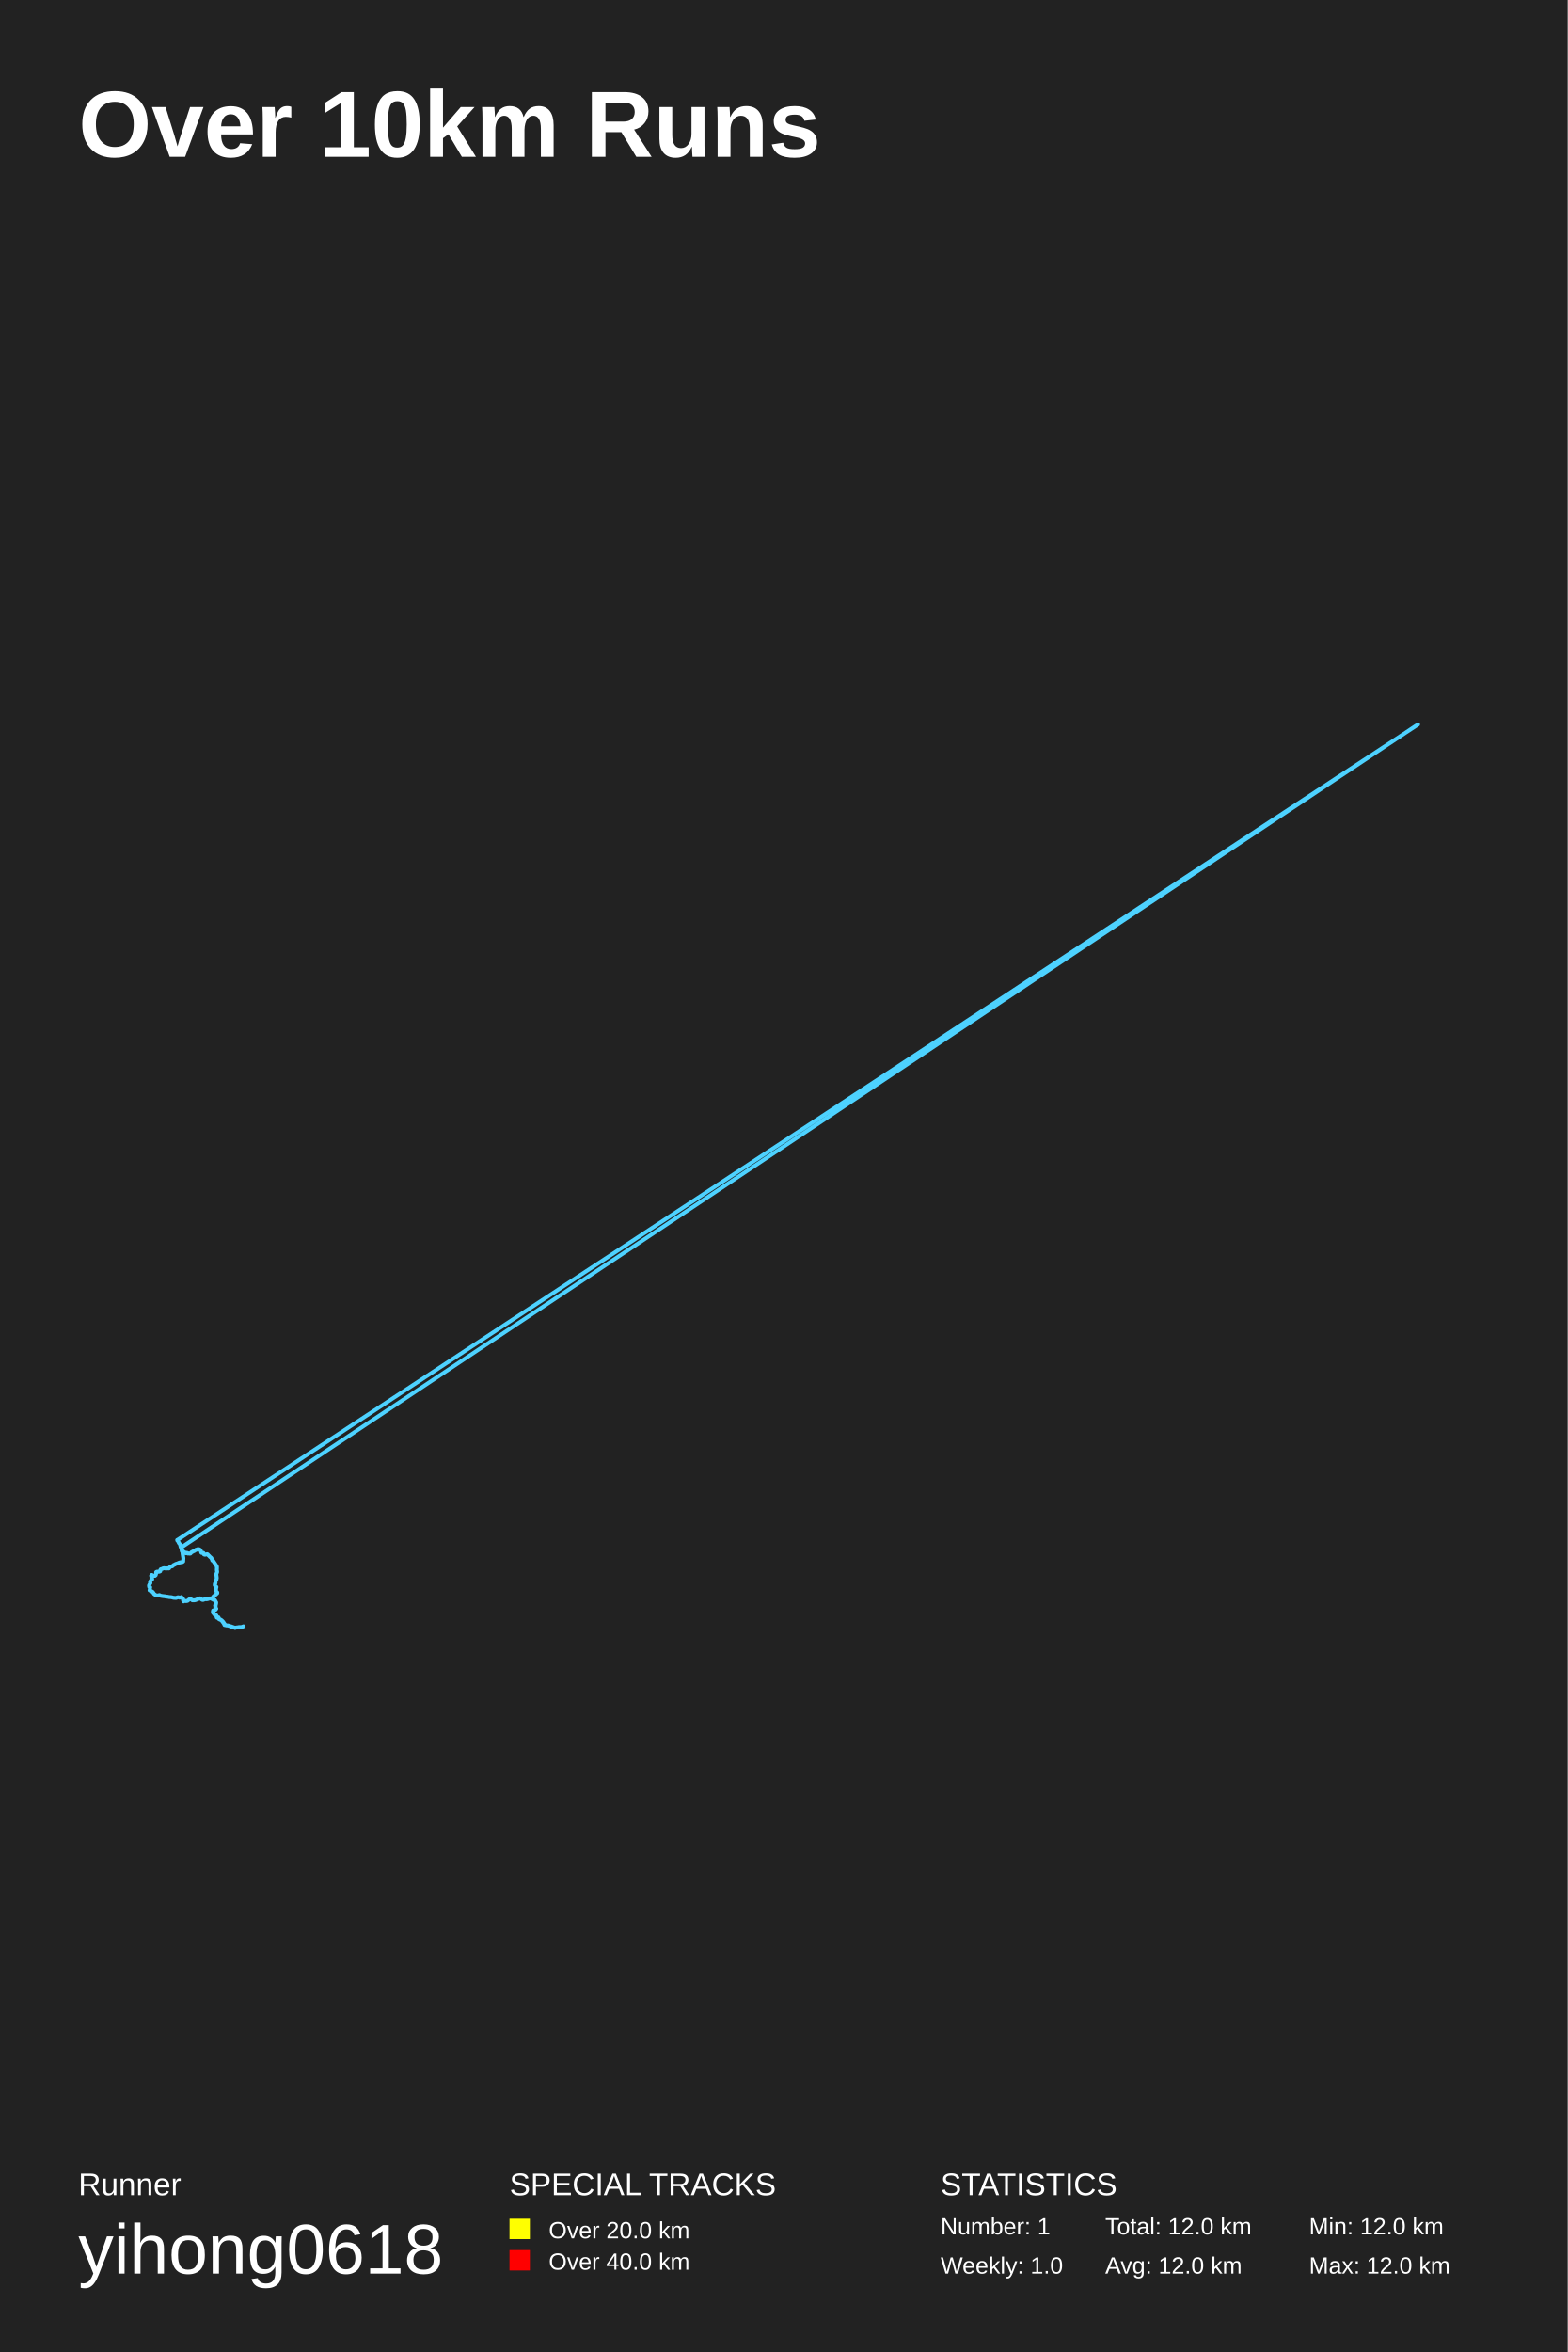
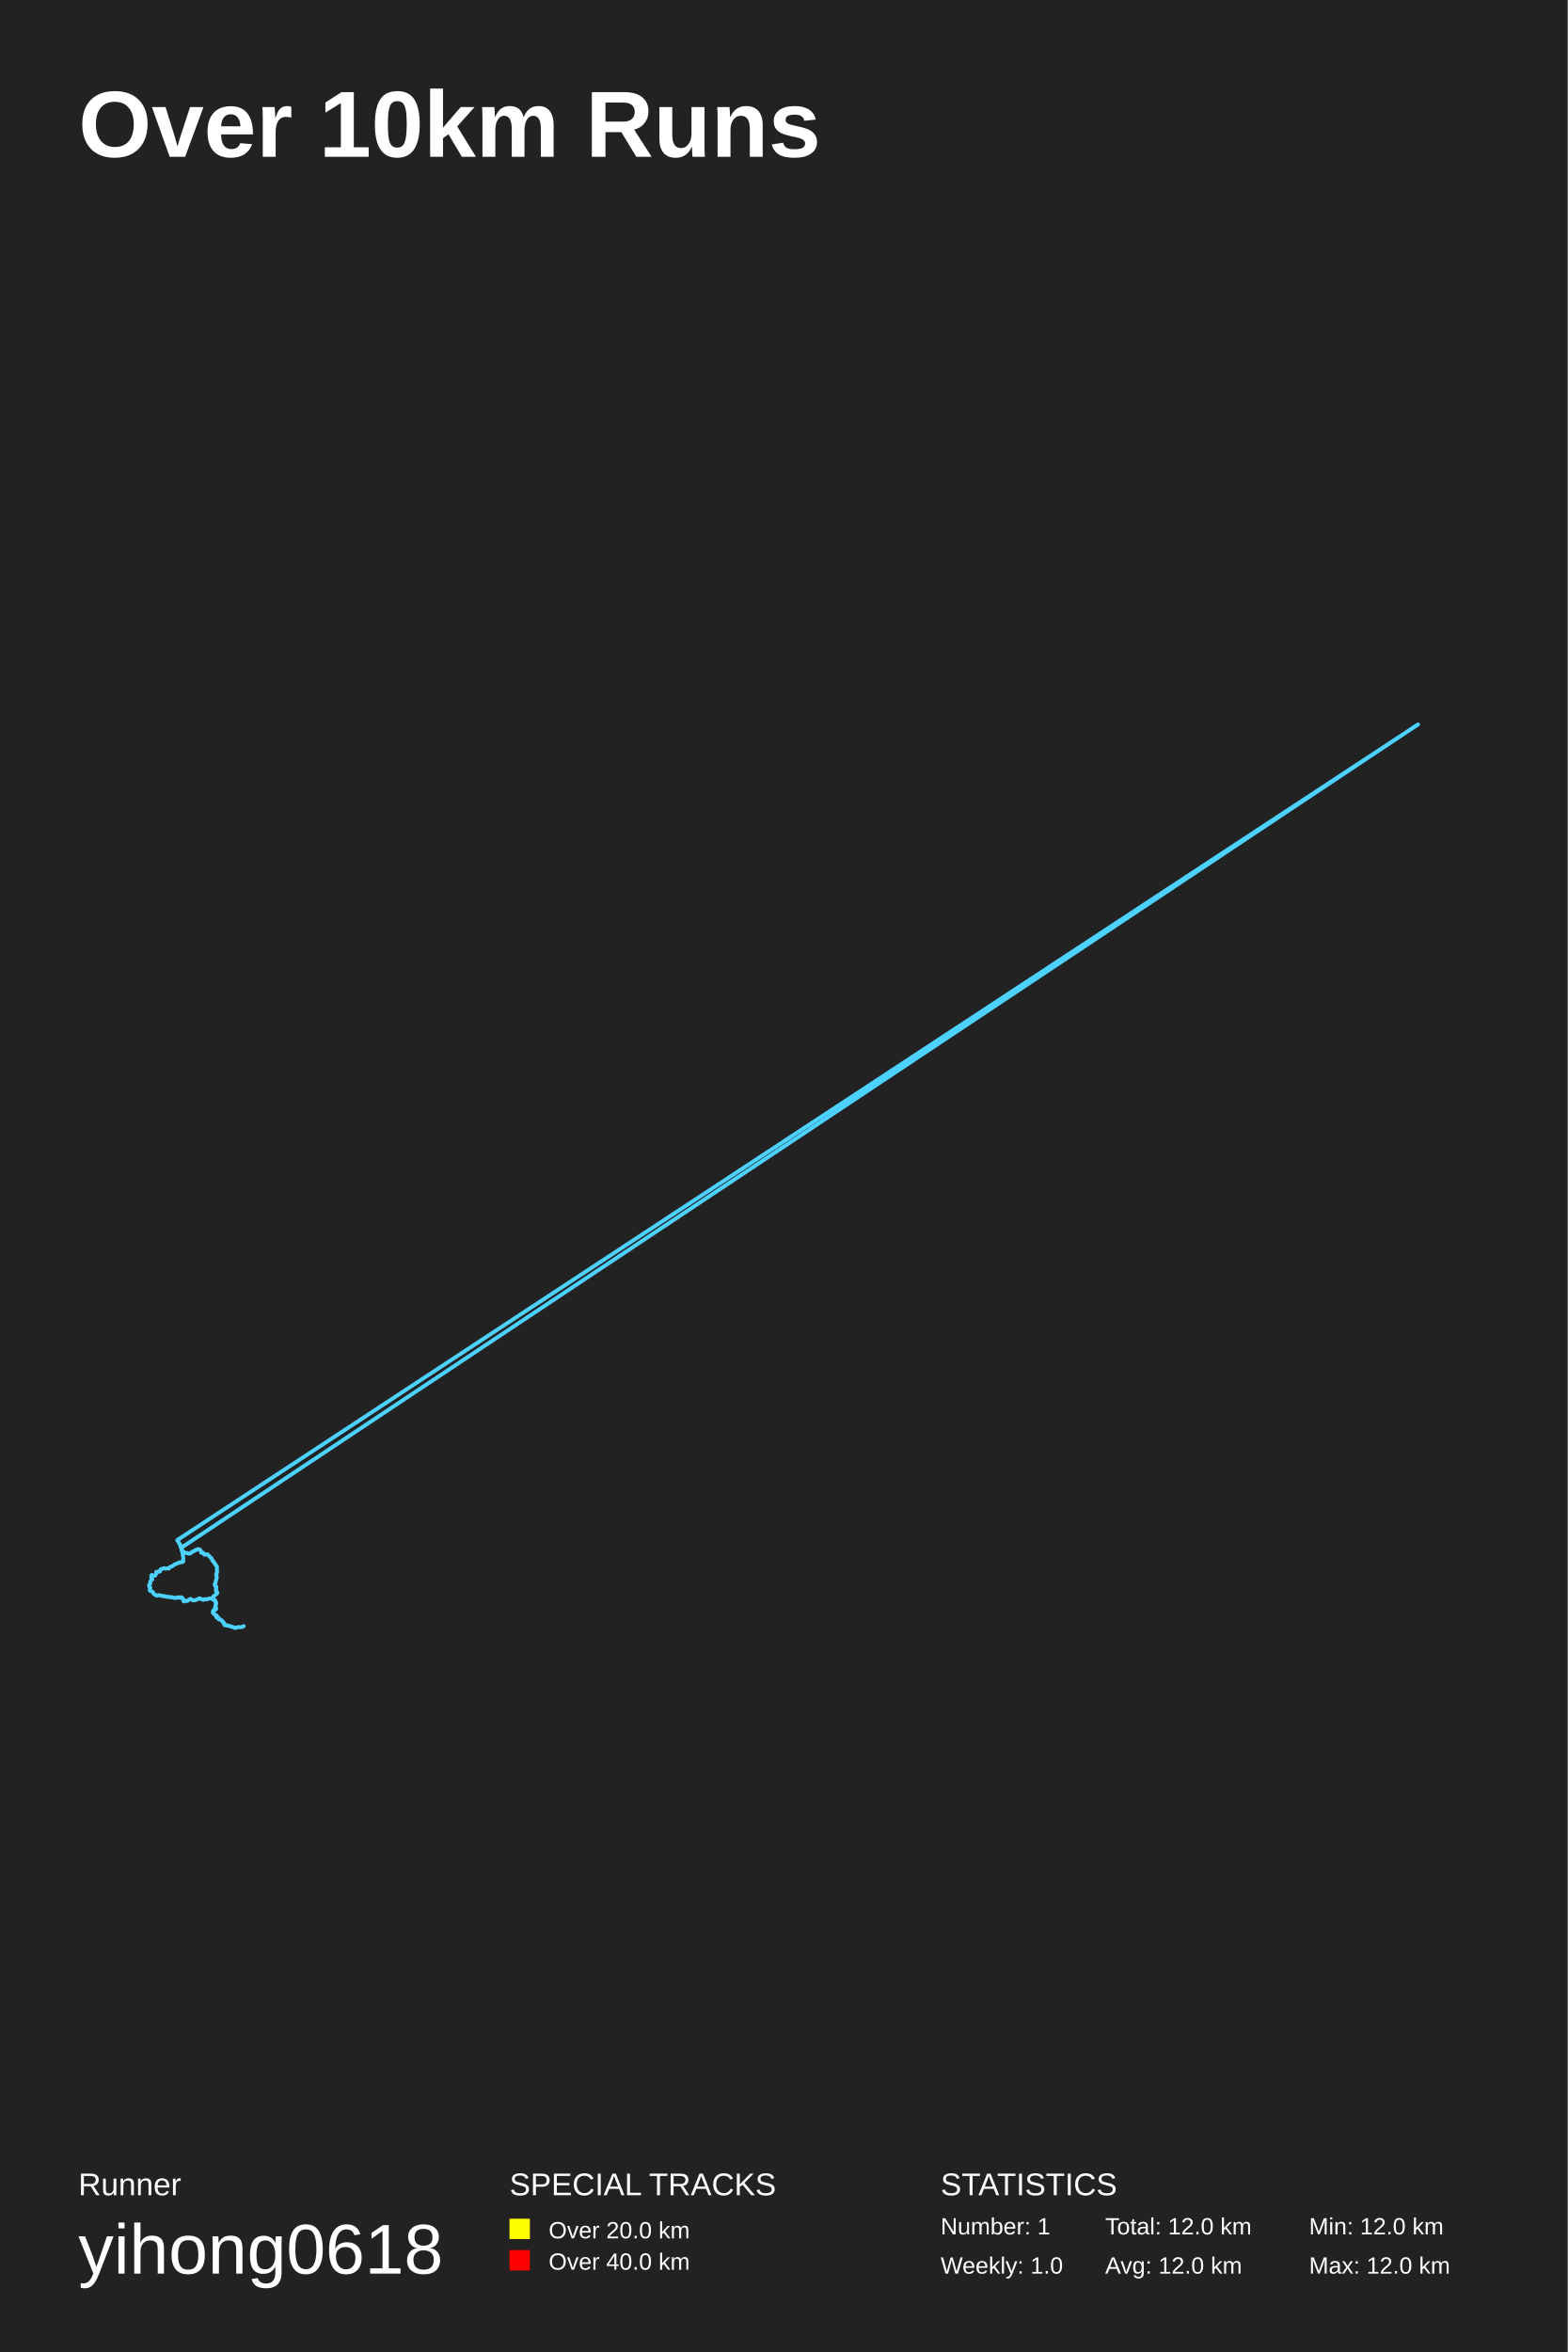
<svg xmlns="http://www.w3.org/2000/svg" baseProfile="full" height="300mm" version="1.1" viewBox="0,0,200,300" width="200mm">
  <defs />
  <rect fill="#222222" height="300" width="200" x="0" y="0" />
  <text fill="#FFFFFF" style="font-size:12px; font-family:Arial; font-weight:bold;" x="10" y="20">Over 10km Runs</text>
  <text fill="#FFFFFF" style="font-size:4px; font-family:Arial" x="10" y="280">Runner</text>
  <text fill="#FFFFFF" style="font-size:9px; font-family:Arial" x="10" y="290">yihong0618</text>
  <text fill="#FFFFFF" style="font-size:4px; font-family:Arial" x="65" y="280">SPECIAL TRACKS</text>
  <rect fill="yellow" height="2.6" width="2.6" x="65" y="283" />
  <text fill="#FFFFFF" style="font-size:3px; font-family:Arial" x="70" y="285.5">Over 20.0 km</text>
  <rect fill="red" height="2.6" width="2.6" x="65" y="287" />
  <text fill="#FFFFFF" style="font-size:3px; font-family:Arial" x="70" y="289.5">Over 40.0 km</text>
  <text fill="#FFFFFF" style="font-size:4px; font-family:Arial" x="120" y="280">STATISTICS</text>
  <text fill="#FFFFFF" style="font-size:3px; font-family:Arial" x="120" y="285">Number: 1</text>
  <text fill="#FFFFFF" style="font-size:3px; font-family:Arial" x="120" y="290">Weekly: 1.0</text>
  <text fill="#FFFFFF" style="font-size:3px; font-family:Arial" x="141" y="285">Total: 12.0 km</text>
  <text fill="#FFFFFF" style="font-size:3px; font-family:Arial" x="141" y="290">Avg: 12.0 km</text>
  <text fill="#FFFFFF" style="font-size:3px; font-family:Arial" x="167" y="285">Min: 12.0 km</text>
  <text fill="#FFFFFF" style="font-size:3px; font-family:Arial" x="167" y="290">Max: 12.0 km</text>
-   <polyline fill="none" opacity="1" points="29.466,207.483 29.348,207.414 29.2,207.372 29.067,207.319 28.949,207.33 28.678,207.267 28.645,207.272 28.569,207.098 28.526,207.035 28.421,206.888 28.359,206.803 28.26,206.677 28.217,206.635 28.098,206.598 27.994,206.55 27.884,206.477 27.87,206.377 27.789,206.313 27.656,206.329 27.614,206.166 27.595,206.034 27.481,206.013 27.367,205.95 27.3,205.834 27.195,205.745 27.157,205.592 27.186,205.418 27.367,205.365 27.514,205.297 27.557,205.139 27.476,205.06 27.471,204.923 27.443,204.765 27.533,204.644 27.566,204.491 27.538,204.365 27.49,204.233 27.4,204.106 27.276,204.027 27.229,204.038 27.257,204.033 27.229,204.043 27.224,204.048 27.224,204.043 27.21,204.048 27.214,204.054 27.214,204.048 27.129,203.933 27.138,203.806 27.167,203.706 27.243,203.617 27.333,203.548 27.4,203.48 27.519,203.395 27.637,203.279 27.713,203.216 27.718,203.116 27.628,203.032 27.566,202.927 27.538,202.784 27.566,202.679 27.571,202.574 27.614,202.426 27.514,202.342 27.481,202.289 27.395,202.194 27.414,202.01 27.485,201.931 27.49,201.794 27.514,201.636 27.604,201.51 27.628,201.373 27.652,201.262 27.628,201.136 27.628,201.02 27.595,200.935 27.59,200.798 27.652,200.63 27.699,200.509 27.685,200.382 27.661,200.256 27.671,200.108 27.675,199.934 27.671,199.813 27.172,199.06 27.086,199.044 27.062,198.944 27.029,198.865 27.005,198.834 26.982,198.749 26.929,198.697 26.858,198.639 26.787,198.575 26.744,198.544 26.687,198.465 26.578,198.375 26.507,198.28 26.435,198.238 26.336,198.265 26.226,198.286 26.131,198.307 26.022,198.265 25.989,198.159 25.951,198.091 25.856,198.049 25.732,198.075 25.708,198.017 25.713,197.996 25.713,198.012 25.699,198.012 25.68,198.033 25.675,198.033 25.68,198.038 25.68,198.022 25.699,198.001 25.699,198.001 25.628,197.896 25.618,197.822 25.571,197.727 25.547,197.701 25.499,197.664 25.438,197.622 25.352,197.627 25.29,197.585 25.257,197.601 25.233,197.596 25.143,197.632 25.086,197.675 25.015,197.664 24.967,197.706 24.882,197.754 24.825,197.806 24.772,197.827 24.711,197.864 24.658,197.87 24.559,197.938 24.459,197.97 24.373,198.059 24.288,198.159 24.183,198.165 24.122,198.149 24.008,198.149 23.941,198.149 23.965,198.122 23.993,198.138 23.965,198.128 23.913,198.133 23.851,198.075 23.794,198.07 23.713,198.117 23.656,198.043 23.561,198.091 23.485,197.996 23.423,197.917 23.357,197.88 23.347,197.891 23.319,197.827 23.252,197.759 23.19,197.79 23.195,197.775 23.181,197.743 23.181,197.664 23.195,197.58 23.167,197.527 23.114,197.448 23.091,197.39 23.048,197.327 23.029,197.232 23.005,197.127 22.962,196.969 22.891,196.89 22.839,196.832 22.806,196.774 22.768,196.658 22.692,196.574 22.682,196.495 22.654,196.484 22.625,196.495 22.649,196.495 22.635,196.484 22.644,196.484 22.644,196.479 22.682,196.468 22.701,196.41 22.692,196.437 22.606,196.421 22.625,196.437 22.62,196.447 22.625,196.437 22.625,196.431 22.63,196.426 22.63,196.426 22.639,196.416 180.91,92.407 180.815,92.465 180.815,92.465 180.815,92.465 180.724,92.523 180.629,92.581 23.105,197.39 23.148,197.506 23.186,197.59 23.171,197.711 23.195,197.843 23.247,197.922 23.295,198.033 23.295,198.186 23.323,198.312 23.352,198.507 23.376,198.654 23.395,198.77 23.38,198.944 23.371,199.081 23.371,199.165 23.243,199.25 23.057,199.271 22.929,199.297 22.796,199.345 22.658,199.413 22.52,199.455 22.392,199.492 22.307,199.566 22.178,199.603 22.093,199.666 22.05,199.724 22.06,199.713 22.022,199.745 21.969,199.787 21.87,199.808 21.756,199.834 21.665,199.903 21.618,199.945 21.57,200.045 21.466,200.066 21.385,200.035 21.252,200.066 21.143,200.056 21.052,200.056 20.962,200.024 20.843,200.045 20.782,200.061 20.71,200.108 20.611,200.14 20.506,200.166 20.459,200.245 20.421,200.345 20.44,200.419 20.368,200.44 20.34,200.467 20.278,200.467 20.173,200.488 20.088,200.461 19.96,200.498 19.917,200.53 19.931,200.572 19.926,200.677 19.907,200.714 19.903,200.756 19.884,200.809 19.865,200.904 19.77,200.993 19.656,200.978 19.589,201.004 19.508,201.062 19.432,201.051 19.404,200.999 19.371,201.004 19.342,200.951 19.309,200.946 19.356,200.883 19.38,200.888 19.333,200.941 19.28,200.988 19.328,201.13 19.323,201.309 19.418,201.431 19.342,201.515 19.238,201.599 19.147,201.762 19.19,201.92 19.086,202.073 19.01,202.236 19.038,202.416 19.162,202.468 19.128,202.547 19.133,202.668 19.081,202.847 19.195,202.9 19.318,202.963 19.451,203.032 19.57,203.174 19.656,203.311 19.831,203.437 20.002,203.511 20.14,203.501 20.34,203.453 20.511,203.538 20.696,203.569 20.886,203.595 21.01,203.601 21.147,203.638 21.271,203.653 21.414,203.664 21.547,203.701 21.703,203.711 21.851,203.722 21.988,203.754 22.131,203.796 22.292,203.806 22.478,203.817 22.63,203.743 22.749,203.727 22.901,203.78 23.029,203.764 23.129,203.706 23.228,203.806 23.361,203.959 23.357,204.133 23.418,204.259 23.513,204.18 23.732,204.217 23.927,204.185 24.084,204.048 24.236,203.943 24.416,204.017 24.544,204.117 24.782,204.117 24.925,204.096 25.077,204.038 25.229,203.959 25.395,203.912 25.504,203.869 25.651,203.954 25.784,204.054 25.917,204.07 26.036,204.017 26.174,203.969 26.35,203.985 26.497,203.959 26.644,203.912 26.749,203.88 26.887,203.88 27.043,203.954 27.186,203.985 27.286,204.012 27.419,204.101 27.481,204.259 27.58,204.391 27.561,204.559 27.519,204.712 27.504,204.891 27.5,205.055 27.595,205.186 27.504,205.318 27.348,205.36 27.238,205.497 27.2,205.66 27.314,205.808 27.39,205.955 27.58,206.024 27.652,206.155 27.675,206.292 27.875,206.298 27.918,206.456 28.055,206.545 28.241,206.651 28.369,206.766 28.478,206.888 28.578,207.04 28.673,207.172 28.806,207.304 28.996,207.325 29.186,207.351 29.338,207.409 29.528,207.462 29.666,207.52 29.832,207.567 29.984,207.646 30.141,207.588 30.284,207.578 30.469,207.541 30.649,207.535 30.787,207.541 30.93,207.488 31.063,207.441" stroke="#4DD2FF" stroke-dasharray="none" stroke-linecap="round" stroke-linejoin="round" stroke-width="0.5" />
+   <polyline fill="none" opacity="1" points="29.424,207.472 29.305,207.393 29.167,207.351 29.025,207.319 28.911,207.346 28.635,207.272 28.635,207.219 28.573,207.072 28.497,207.019 28.431,206.851 28.326,206.782 28.245,206.661 28.179,206.624 28.07,206.577 27.932,206.561 27.837,206.45 27.884,206.345 27.756,206.324 27.614,206.308 27.623,206.119 27.557,206.029 27.443,206.008 27.338,205.913 27.267,205.803 27.162,205.708 27.153,205.55 27.243,205.381 27.4,205.365 27.547,205.244 27.552,205.102 27.433,205.018 27.471,204.881 27.485,204.728 27.547,204.586 27.576,204.454 27.49,204.343 27.481,204.185 27.367,204.075 27.214,204.027 27.229,204.038 27.248,204.033 27.214,204.038 27.224,204.043 27.219,204.043 27.21,204.048 27.214,204.054 27.214,204.048 27.129,203.885 27.157,203.78 27.191,203.68 27.262,203.595 27.338,203.538 27.438,203.459 27.552,203.374 27.666,203.264 27.728,203.185 27.709,203.085 27.595,203.011 27.552,202.884 27.557,202.758 27.576,202.653 27.571,202.526 27.614,202.405 27.49,202.331 27.462,202.263 27.381,202.168 27.438,201.984 27.504,201.894 27.504,201.747 27.538,201.594 27.609,201.473 27.618,201.33 27.656,201.204 27.618,201.099 27.628,200.988 27.595,200.893 27.585,200.751 27.675,200.614 27.699,200.482 27.671,200.351 27.671,200.208 27.666,200.061 27.685,199.845 27.656,199.798 27.157,199.071 27.077,199.039 27.048,198.923 27.029,198.839 27.001,198.812 26.967,198.733 26.906,198.691 26.844,198.633 26.763,198.586 26.725,198.523 26.673,198.449 26.545,198.349 26.478,198.249 26.407,198.238 26.302,198.275 26.203,198.291 26.098,198.301 26.017,198.238 25.974,198.138 25.922,198.064 25.822,198.049 25.713,198.059 25.699,198.017 25.718,198.001 25.708,198.017 25.689,198.033 25.68,198.012 25.685,198.022 25.67,198.033 25.675,198.022 25.699,197.996 25.694,197.985 25.623,197.864 25.609,197.801 25.566,197.717 25.537,197.696 25.476,197.654 25.409,197.606 25.343,197.617 25.286,197.585 25.262,197.585 25.195,197.606 25.119,197.648 25.067,197.685 24.986,197.685 24.944,197.722 24.848,197.759 24.806,197.827 24.758,197.833 24.692,197.875 24.63,197.891 24.525,197.938 24.43,197.975 24.354,198.08 24.255,198.159 24.145,198.159 24.084,198.159 23.989,198.149 23.946,198.138 23.965,198.122 23.965,198.143 23.955,198.143 23.903,198.122 23.827,198.07 23.775,198.096 23.694,198.08 23.618,198.049 23.542,198.064 23.471,197.975 23.409,197.912 23.357,197.88 23.342,197.875 23.295,197.806 23.228,197.759 23.195,197.775 23.209,197.764 23.171,197.722 23.19,197.632 23.195,197.569 23.133,197.506 23.114,197.443 23.086,197.374 23.048,197.301 23.01,197.195 22.996,197.021 22.929,196.953 22.886,196.863 22.82,196.805 22.806,196.726 22.753,196.637 22.682,196.547 22.668,196.484 22.63,196.479 22.62,196.495 22.644,196.5 22.63,196.489 22.644,196.489 22.644,196.479 22.687,196.442 22.692,196.416 22.677,196.447 22.639,196.426 22.625,196.431 22.62,196.442 22.625,196.431 22.625,196.431 22.63,196.426 22.63,196.426 22.644,196.421 180.91,92.407 180.815,92.465 180.815,92.465 180.815,92.465 180.819,92.46 180.629,92.581 23.119,197.422 23.176,197.522 23.181,197.627 23.19,197.738 23.2,197.859 23.271,197.949 23.309,198.064 23.3,198.222 23.328,198.391 23.361,198.539 23.376,198.686 23.385,198.818 23.38,198.986 23.38,199.102 23.347,199.208 23.176,199.244 23.019,199.281 22.891,199.297 22.758,199.355 22.597,199.418 22.473,199.471 22.373,199.508 22.269,199.566 22.15,199.629 22.098,199.682 22.05,199.724 22.05,199.719 22.003,199.755 21.931,199.798 21.836,199.813 21.741,199.845 21.646,199.908 21.608,199.961 21.547,200.061 21.428,200.056 21.352,200.035 21.223,200.071 21.114,200.077 21.024,200.04 20.929,200.024 20.829,200.061 20.763,200.071 20.687,200.129 20.582,200.14 20.497,200.177 20.444,200.266 20.43,200.366 20.411,200.435 20.359,200.445 20.326,200.477 20.254,200.488 20.14,200.477 20.045,200.467 19.936,200.509 19.922,200.54 19.936,200.614 19.926,200.688 19.898,200.735 19.879,200.783 19.865,200.841 19.831,200.93 19.732,200.978 19.646,200.993 19.575,201.014 19.485,201.072 19.428,201.041 19.39,200.999 19.366,200.993 19.328,200.956 19.352,200.93 19.371,200.883 19.366,200.914 19.318,200.935 19.304,201.035 19.304,201.199 19.347,201.341 19.428,201.473 19.314,201.525 19.209,201.652 19.152,201.82 19.176,201.963 19.057,202.126 19.005,202.268 19.076,202.4 19.162,202.489 19.152,202.589 19.119,202.705 19.105,202.869 19.214,202.937 19.371,202.979 19.494,203.058 19.57,203.221 19.698,203.353 19.865,203.469 20.05,203.532 20.183,203.459 20.378,203.474 20.554,203.538 20.748,203.574 20.948,203.59 21.038,203.601 21.157,203.653 21.309,203.664 21.442,203.674 21.594,203.722 21.746,203.706 21.898,203.732 22.026,203.759 22.174,203.801 22.345,203.811 22.535,203.806 22.668,203.722 22.777,203.748 22.943,203.801 23.062,203.717 23.133,203.743 23.276,203.822 23.338,204.012 23.409,204.133 23.437,204.27 23.58,204.149 23.775,204.217 23.974,204.154 24.131,204.022 24.307,203.938 24.454,204.043 24.611,204.117 24.839,204.122 24.967,204.075 25.105,204.027 25.286,203.964 25.433,203.869 25.547,203.89 25.699,203.975 25.813,204.033 25.96,204.064 26.065,203.996 26.222,203.964 26.397,203.996 26.54,203.948 26.673,203.901 26.777,203.875 26.939,203.896 27.091,203.969 27.186,203.996 27.333,204.027 27.452,204.143 27.485,204.307 27.58,204.438 27.571,204.607 27.504,204.76 27.476,204.933 27.566,205.076 27.58,205.223 27.466,205.334 27.319,205.376 27.229,205.539 27.224,205.697 27.333,205.845 27.457,205.987 27.633,206.055 27.637,206.203 27.732,206.298 27.889,206.334 27.96,206.487 28.131,206.593 28.283,206.677 28.402,206.798 28.488,206.935 28.616,207.061 28.692,207.219 28.868,207.325 29.048,207.325 29.224,207.367 29.395,207.441 29.561,207.483 29.718,207.525 29.866,207.599 30.027,207.651 30.193,207.572 30.336,207.551 30.512,207.541 30.683,207.546 30.825,207.53 30.987,207.477 31.091,207.42" stroke="#4DD2FF" stroke-dasharray="none" stroke-linecap="round" stroke-linejoin="round" stroke-width="0.5" />
</svg>
